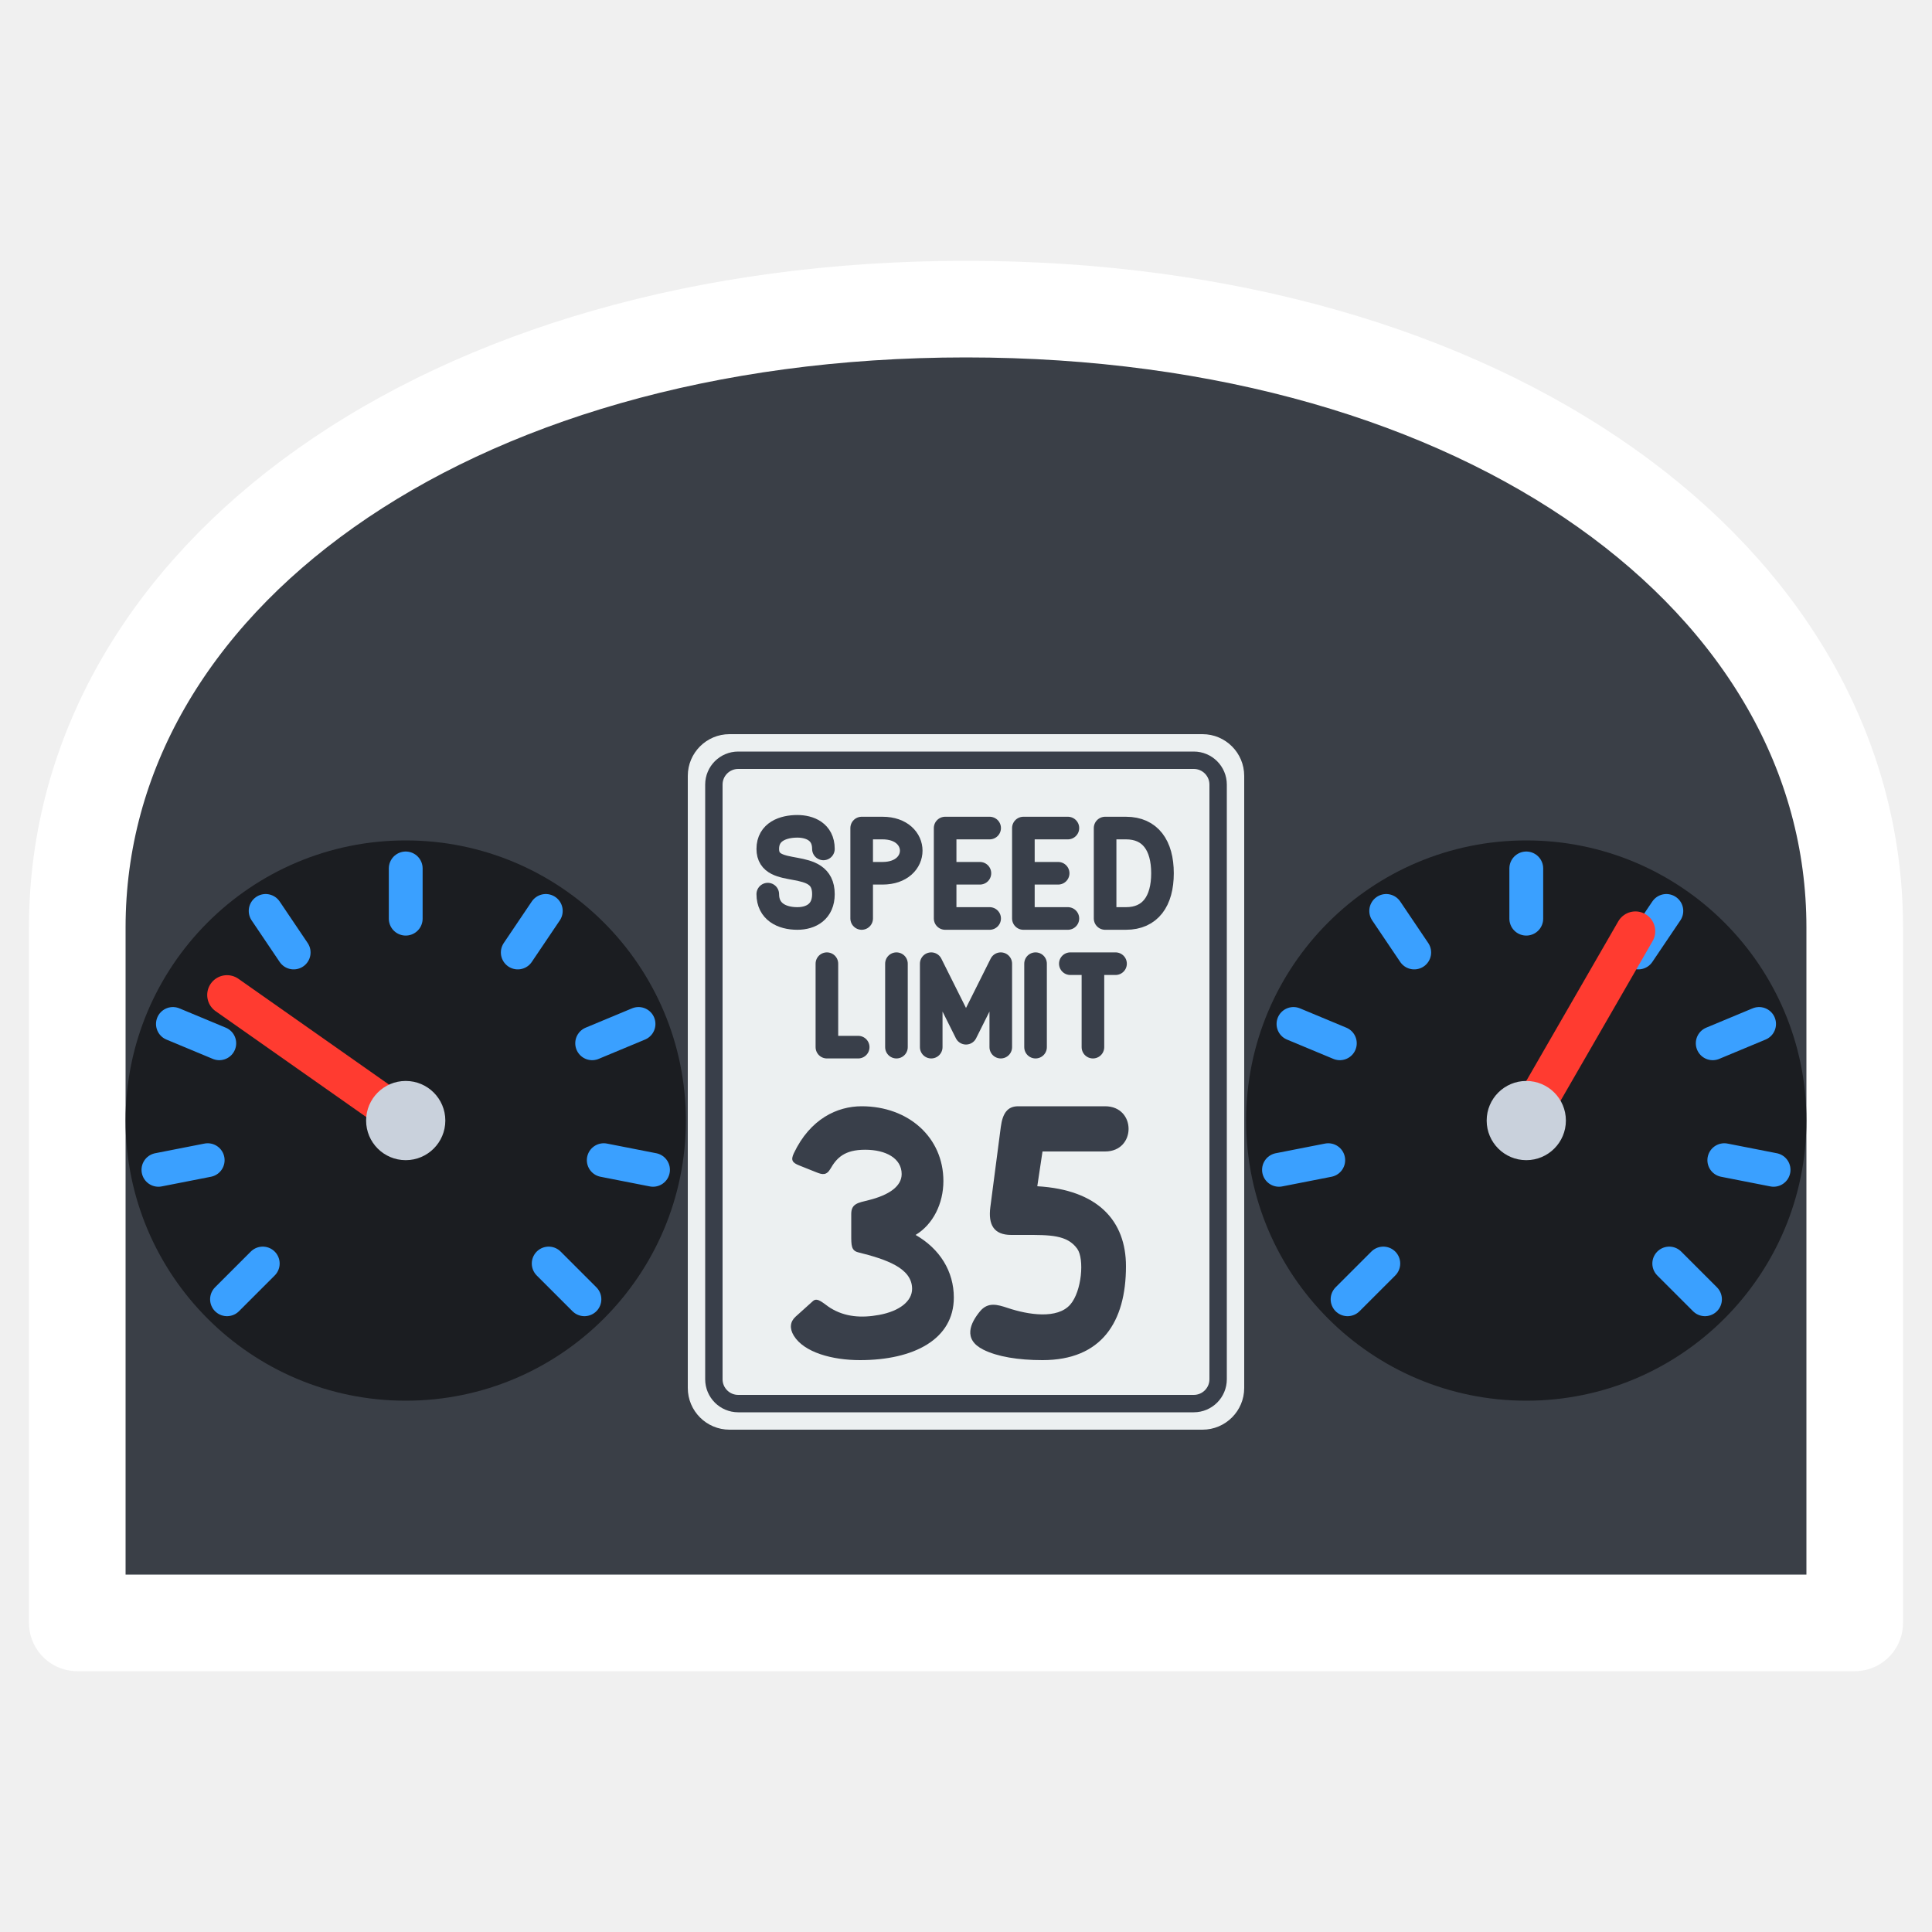
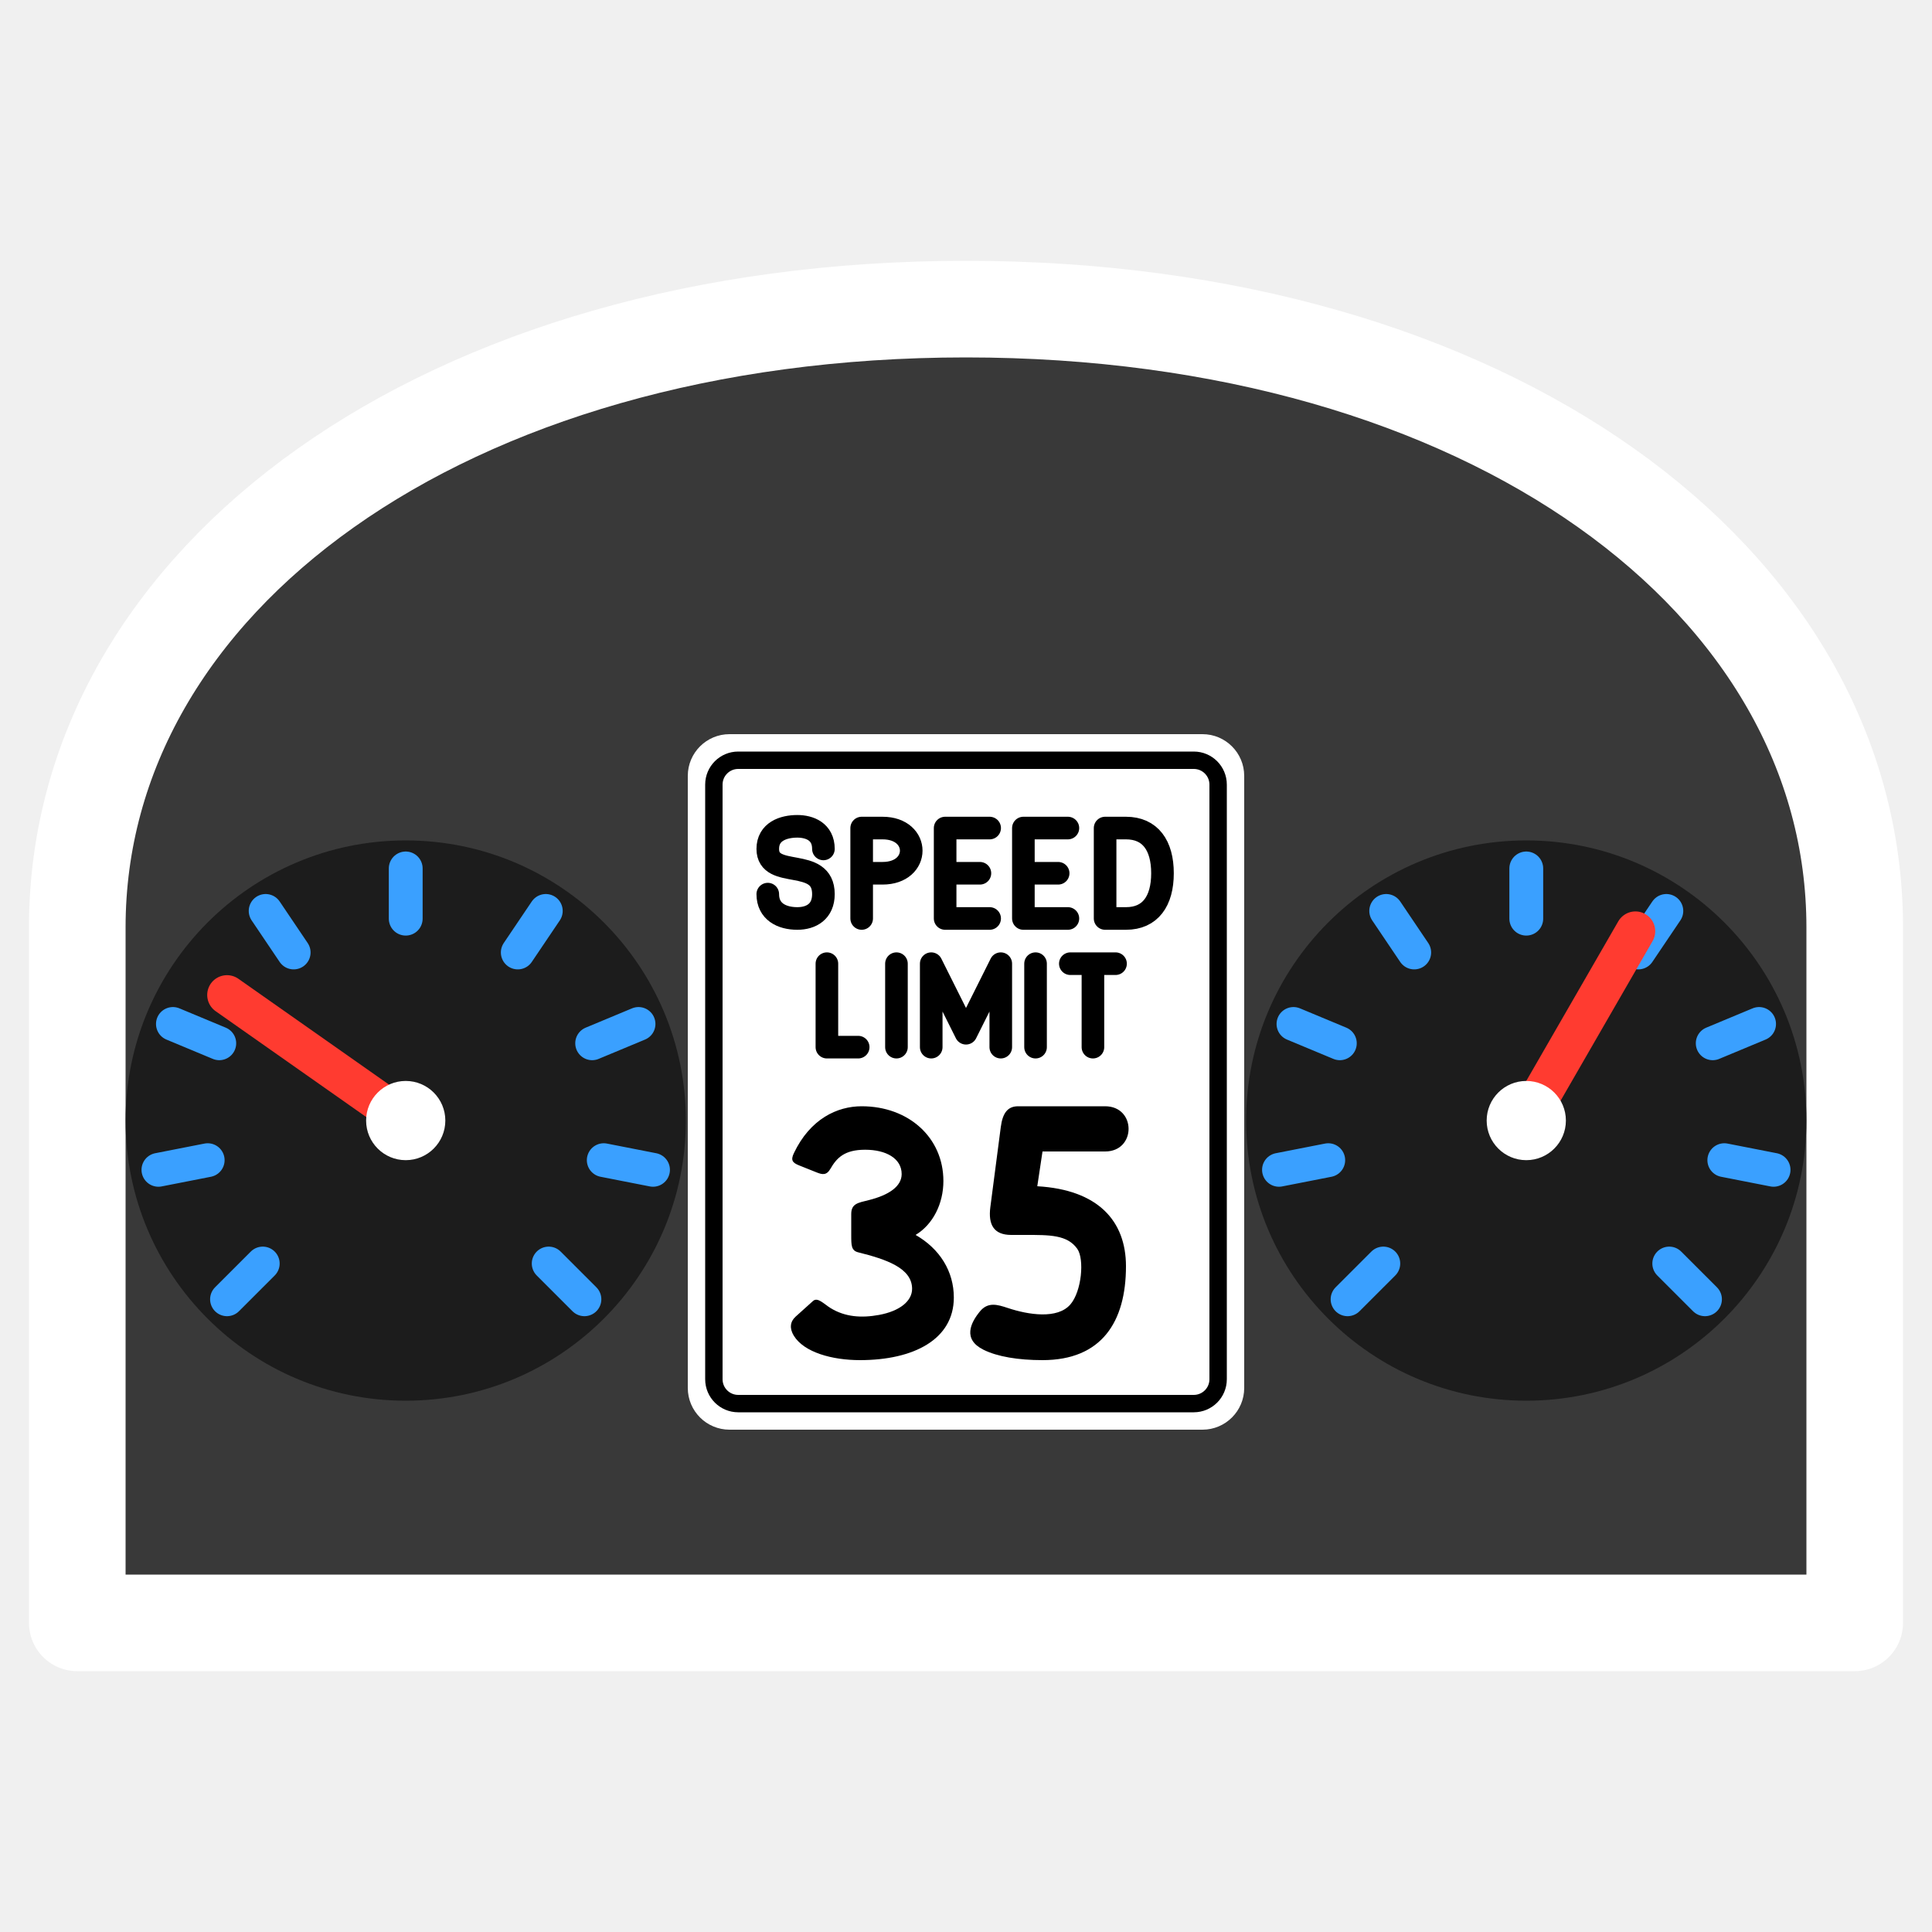
<svg xmlns="http://www.w3.org/2000/svg" width="200" height="200" viewBox="0 0 200 200">
-   <path d="M8 168V96C8 60 46 32 100 32s92 28 92 64v72Z" fill="#3a3f47" stroke="#fff" stroke-width="10" stroke-linejoin="round" />
-   <circle cx="42" cy="116" r="29" fill="#1b1d21" />
+   <path d="M8 168V96C8 60 46 32 100 32s92 28 92 64v72Z" fill="#393939" stroke="#fff" stroke-width="10" stroke-linejoin="round" />
+   <circle cx="42" cy="116" r="29" fill="#1c1c1c" />
  <path d="M27.2 130.8L23.5 134.5" stroke="#3aa0ff" stroke-linecap="round" stroke-width="3.5" />
  <path d="M21.5 120.1L16.4 121.1" stroke="#3aa0ff" stroke-linecap="round" stroke-width="3.5" />
  <path d="M22.7 108L17.9 106" stroke="#3aa0ff" stroke-linecap="round" stroke-width="3.5" />
  <path d="M30.4 98.6L27.5 94.3" stroke="#3aa0ff" stroke-linecap="round" stroke-width="3.5" />
  <path d="M42 95.1L42 89.9" stroke="#3aa0ff" stroke-linecap="round" stroke-width="3.5" />
  <path d="M53.6 98.6L56.5 94.3" stroke="#3aa0ff" stroke-linecap="round" stroke-width="3.5" />
  <path d="M61.3 108L66.1 106" stroke="#3aa0ff" stroke-linecap="round" stroke-width="3.5" />
  <path d="M62.5 120.1L67.6 121.1" stroke="#3aa0ff" stroke-linecap="round" stroke-width="3.5" />
  <path d="M56.8 130.8L60.5 134.5" stroke="#3aa0ff" stroke-linecap="round" stroke-width="3.5" />
  <path d="M42 116L23.5 103" stroke="#ff3b30" stroke-linecap="round" stroke-width="4.1" />
-   <circle cx="42" cy="116" r="4.1" fill="#c9d1dc" />
-   <circle cx="158" cy="116" r="29" fill="#1b1d21" />
+   <circle cx="42" cy="116" r="4.1" fill="#fff" />
+   <circle cx="158" cy="116" r="29" fill="#1c1c1c" />
  <path d="M143.2 130.8L139.5 134.5" stroke="#3aa0ff" stroke-linecap="round" stroke-width="3.5" />
  <path d="M137.5 120.1L132.4 121.1" stroke="#3aa0ff" stroke-linecap="round" stroke-width="3.5" />
  <path d="M138.7 108L133.9 106" stroke="#3aa0ff" stroke-linecap="round" stroke-width="3.5" />
  <path d="M146.4 98.6L143.5 94.3" stroke="#3aa0ff" stroke-linecap="round" stroke-width="3.5" />
  <path d="M158 95.1L158 89.9" stroke="#3aa0ff" stroke-linecap="round" stroke-width="3.5" />
  <path d="M169.6 98.6L172.5 94.3" stroke="#3aa0ff" stroke-linecap="round" stroke-width="3.5" />
  <path d="M177.3 108L182.1 106" stroke="#3aa0ff" stroke-linecap="round" stroke-width="3.5" />
  <path d="M178.5 120.1L183.6 121.1" stroke="#3aa0ff" stroke-linecap="round" stroke-width="3.5" />
  <path d="M172.8 130.8L176.5 134.5" stroke="#3aa0ff" stroke-linecap="round" stroke-width="3.5" />
  <path d="M158 116L169.3 96.4" stroke="#ff3b30" stroke-linecap="round" stroke-width="4.1" />
-   <circle cx="158" cy="116" r="4.1" fill="#c9d1dc" />
+   <circle cx="158" cy="116" r="4.1" fill="#fff" />
  <g transform="matrix(0.36 0 0 0.36 64 76)">
-     <rect x="20" y="0" width="160" height="200" rx="12" fill="#ecf0f1" />
-     <rect x="27.5" y="7.5" width="145" height="185" rx="7" fill="none" stroke="#393f4a" stroke-width="5" />
-     <g fill="none" stroke="#393f4a" stroke-linecap="round" stroke-linejoin="round" stroke-width="6.5">
+     <rect x="20" y="0" width="160" height="200" rx="12" fill="#fff" />
+     <rect x="27.5" y="7.5" width="145" height="185" rx="7" fill="none" stroke="#000" stroke-width="5" />
+     <g fill="none" stroke="#000" stroke-linecap="round" stroke-linejoin="round" stroke-width="6.5">
      <path d="M59 33c0-5-4-6.5-7.5-6.5-4 0-8.5 1.5-8.5 6.5 0 9 16 2 16 13 0 5-3.5 7-7.5 7-4.5 0-8.5-2-8.5-7" />
      <path d="M70 53V27h6c11 0 11 13 0 13h-6m36.8-13H94v26h12.8M94 40h10m25.3-13h-12.8v26h12.8m-12.8-13h10" />
      <path d="M140 27h6c7 0 10.5 5 10.5 13S153 53 146 53h-6ZM60 66v24h9m11-24v24m10 0V66l10 20 10-20v24m10-24v24m10-24h13m-6.5 0v24" />
    </g>
-     <g fill="#393f4a">
+     <g fill="#000">
      <path d="M50.5 120.5C55.2 110.6 63 107 70 107c13.5 0 23.5 9 23.5 21.5 0 6.5-3 12.5-8 15.5 7 4 11 10.5 11 18 0 12-11.5 18-27 18-8 0-16.06-2.24-19-7-1.31-2.13-1.08-4.08.5-5.5l5-4.5c1.34-1.2 3.1.82 5 2 4.25 2.63 8.98 2.92 14 2 5.98-1.1 9.5-4 9.5-7.5 0-6-7.5-8.5-15.5-10.5-2-.5-2-2-2-5v-6c0-3 1.93-3.24 5-4 5.9-1.47 9.5-4 9.5-7.5 0-4.5-4.5-7-10.5-7s-8.19 2.38-10 5.5c-1.12 1.93-2.33 1.67-4 1l-5-2c-1.91-.77-2.46-1.48-1.5-3.5" />
      <path d="M115 107h25c9 0 9 13 0 13h-18l-1.5 10c17.5 1 25.5 10 25.5 23 0 16-7 27-24 27-7 0-13-1-17-3-6-3-3.69-7.72-1-11 2.29-2.79 5-2 8-1 6 2 14.3 3.27 18-1 3.28-3.78 4.08-13.06 2-16-2.89-4.08-8-4-15-4h-4c-5 0-6.66-2.94-6-8l3-23c.53-4.09 2-6 5-6" />
    </g>
  </g>
</svg>
